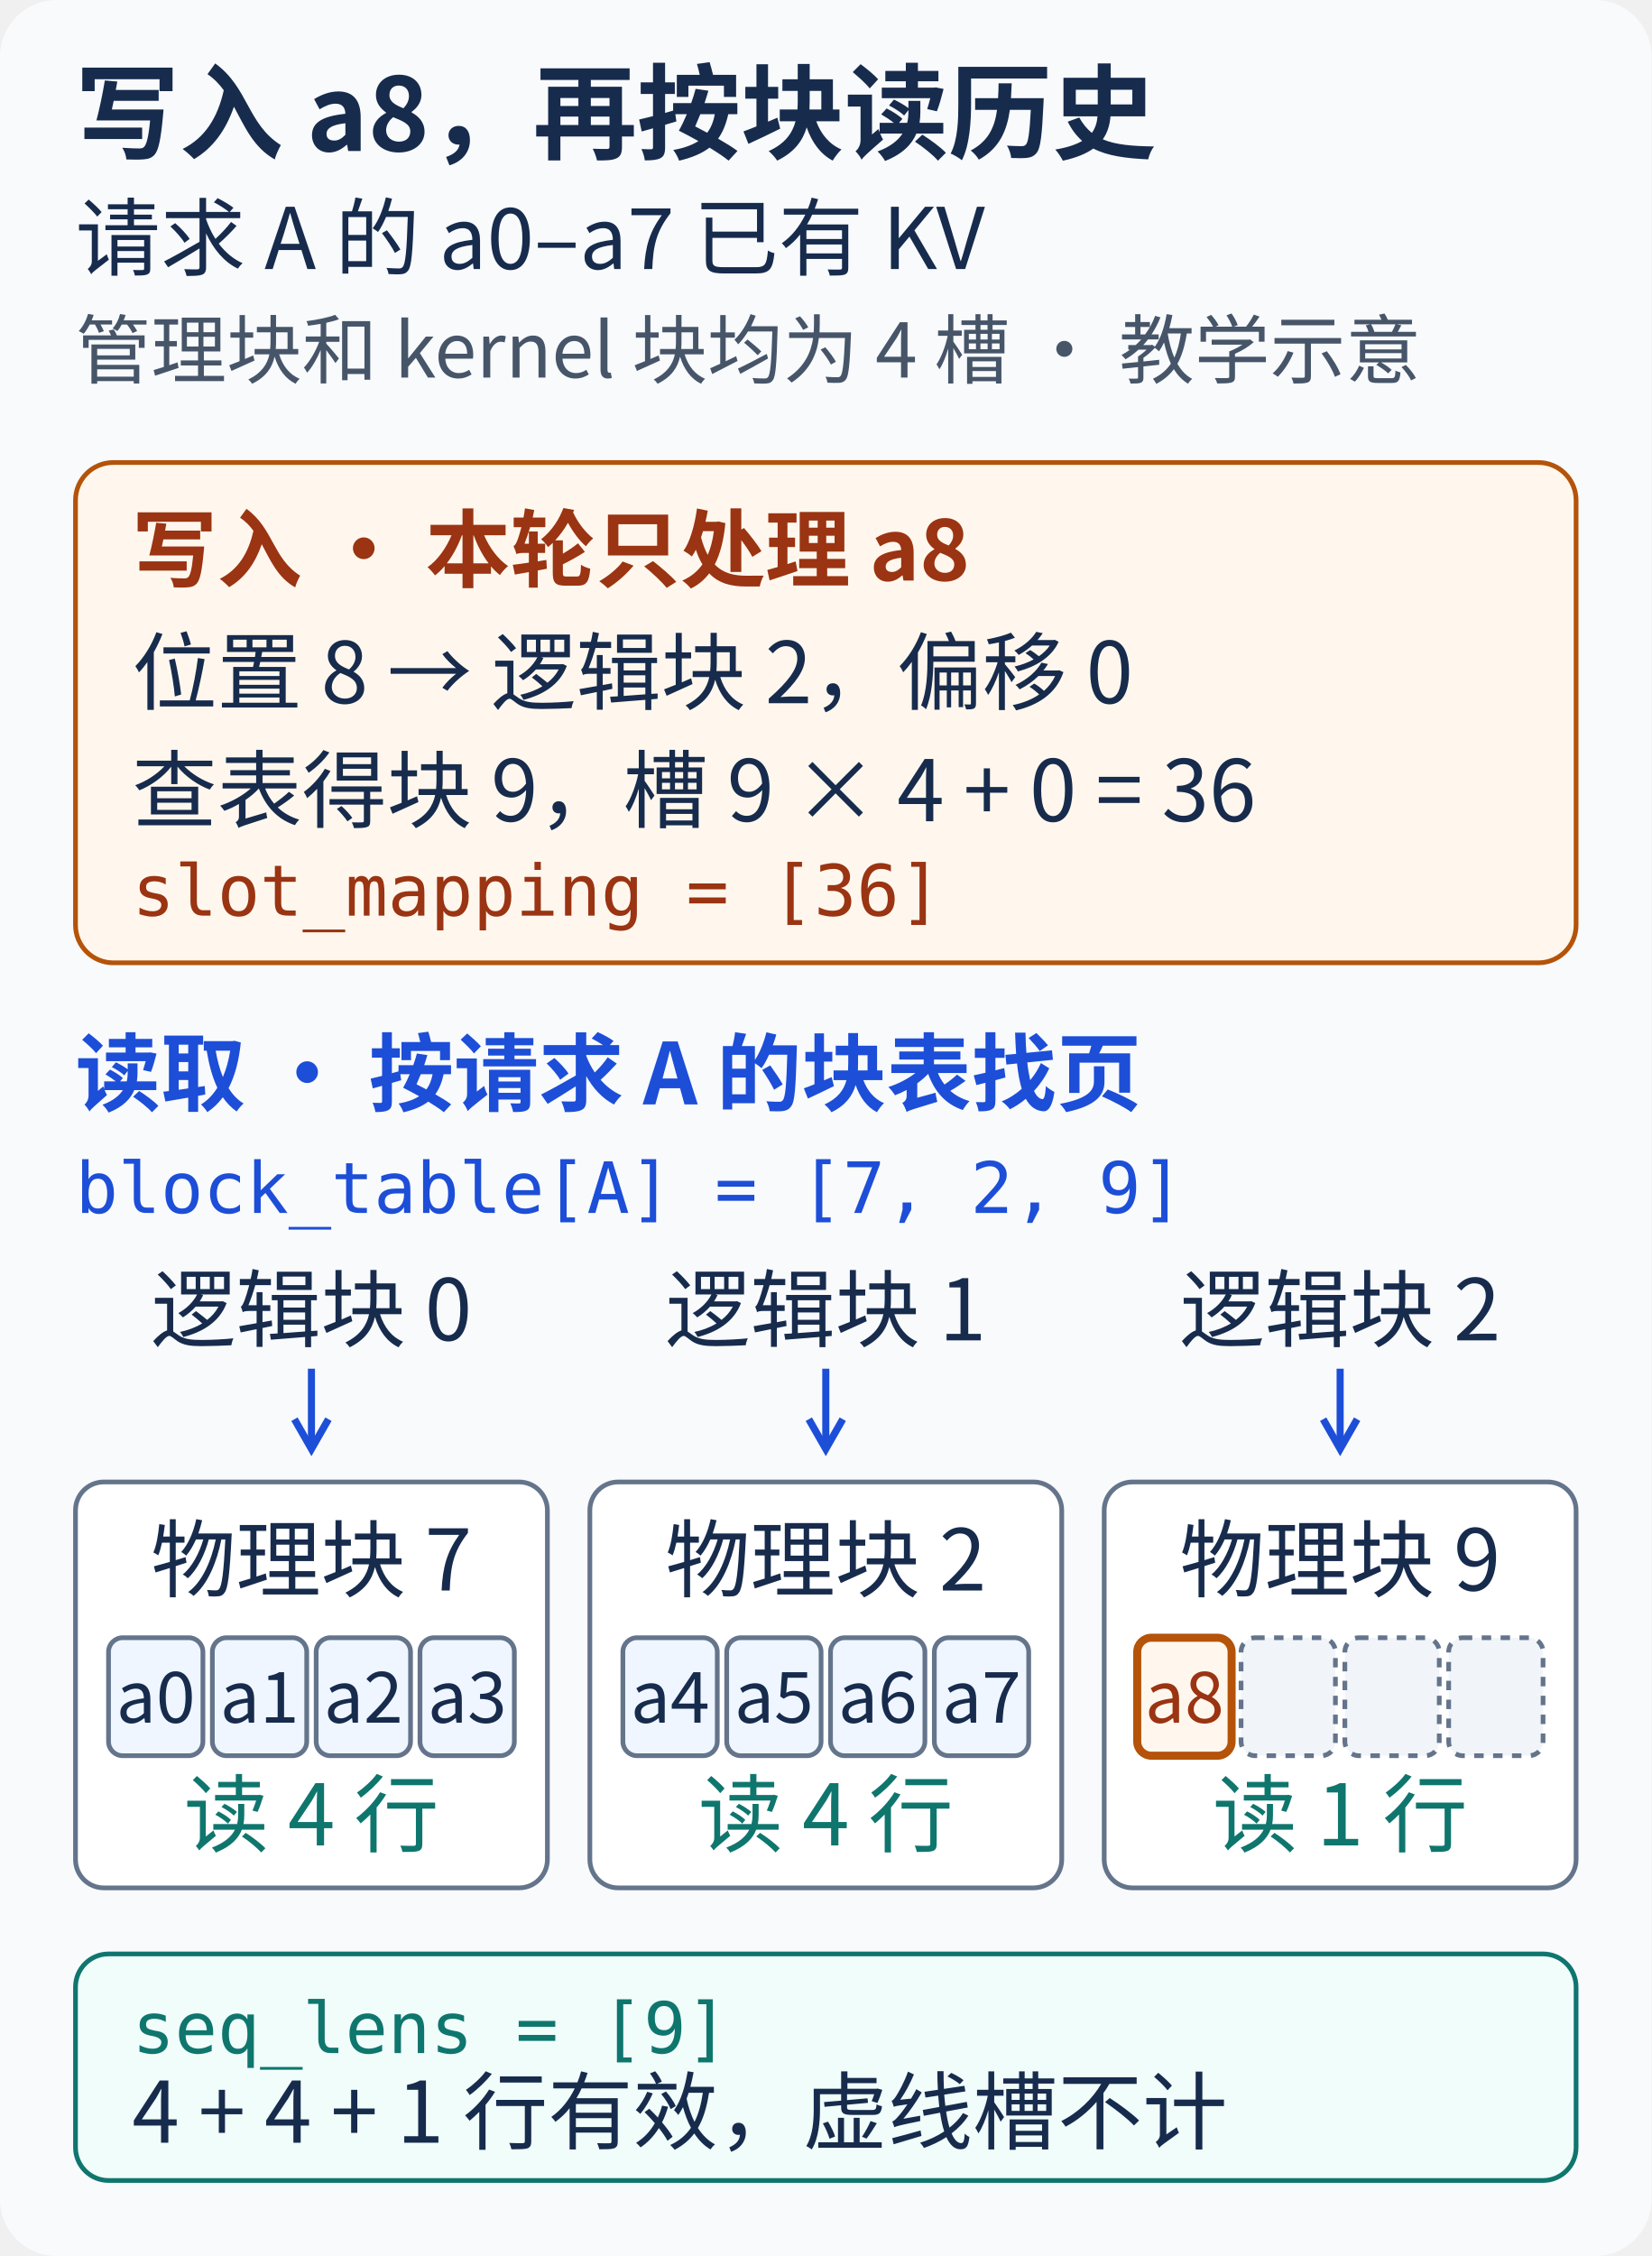
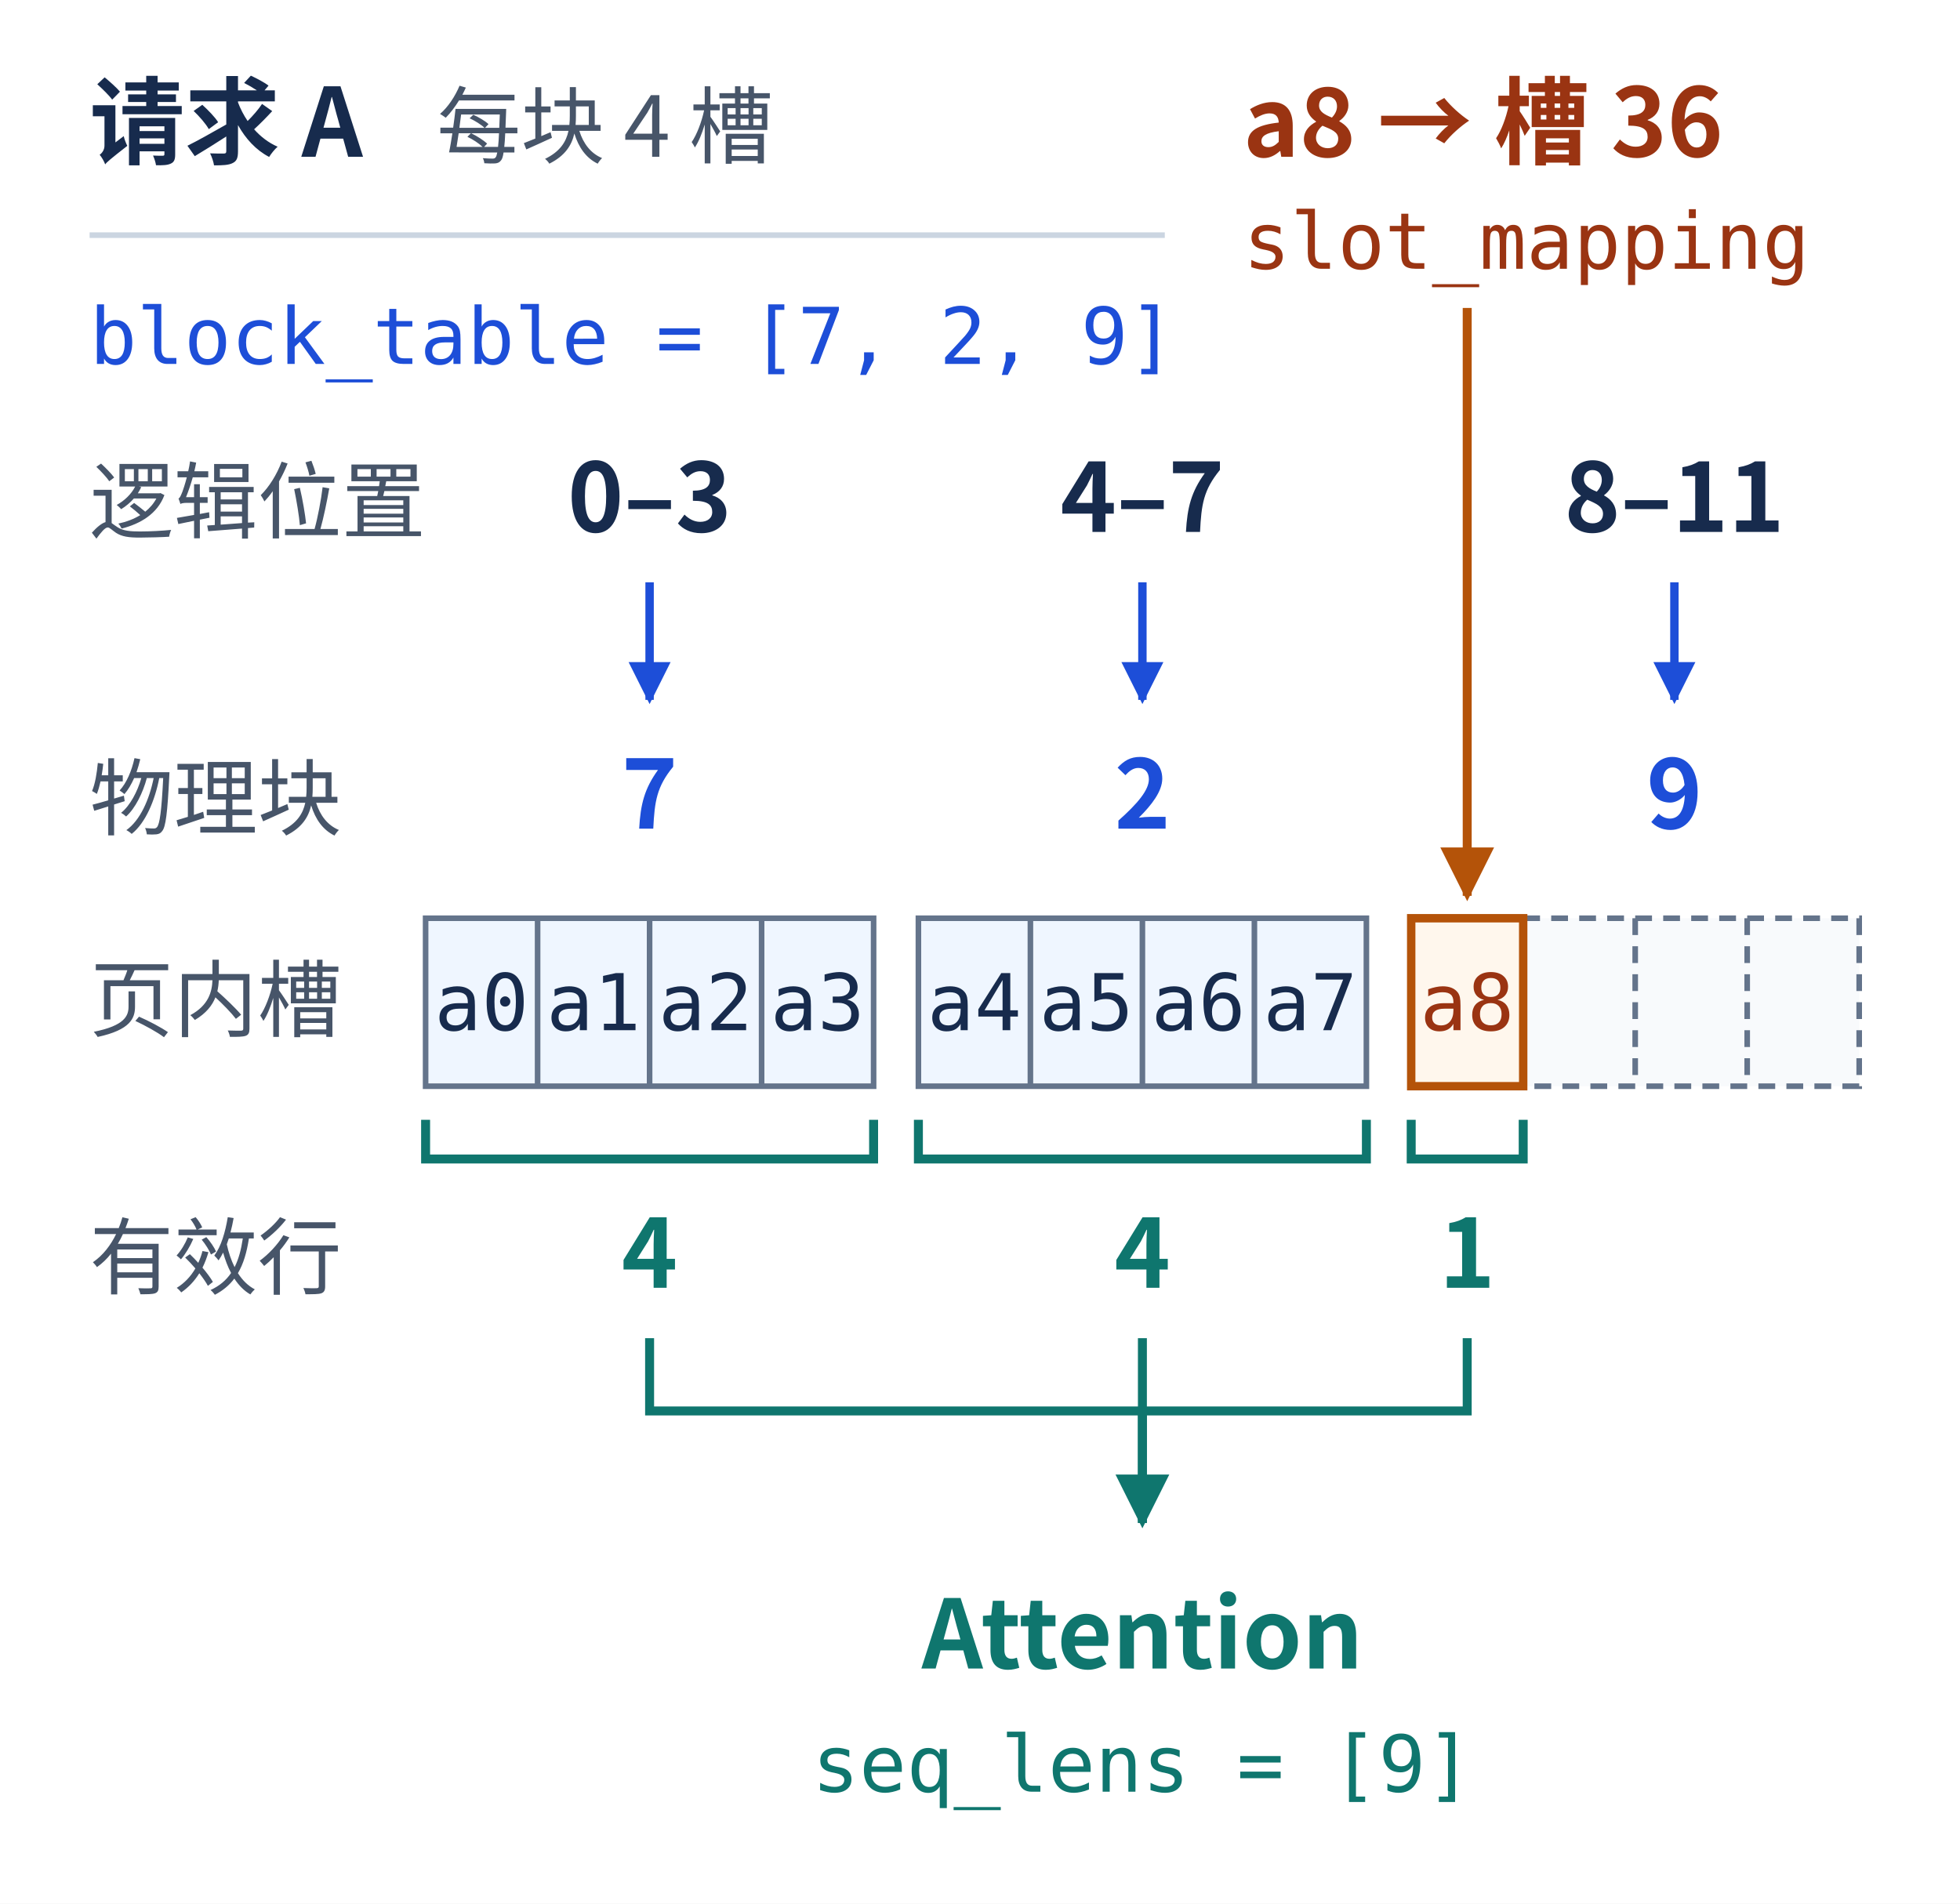
- <svg xmlns="http://www.w3.org/2000/svg" width="350" height="478" viewBox="0 0 350 478" role="img" aria-labelledby="title desc">
+ <svg xmlns="http://www.w3.org/2000/svg" width="350" height="340" viewBox="0 0 350 340" role="img" aria-labelledby="title desc">
  <defs>
    <style>
      text{font-family:-apple-system,BlinkMacSystemFont,"PingFang SC","Microsoft YaHei","Noto Sans CJK SC",sans-serif;fill:#172b4d}
-       .title{font-size:22px;font-weight:700}
-       .heading{font-size:18px;font-weight:700}
-       .body{font-size:18px}
-       .detail{font-size:16px;fill:#475569}
-       .mono{font-family:ui-monospace,SFMono-Regular,Consolas,monospace;font-size:15px}
+       .label{font-size:17px;font-weight:650}
+       .minor{font-size:15px;fill:#475569}
+       .field,.field text{font-family:ui-monospace,SFMono-Regular,Consolas,monospace;font-size:14px}
      .center{text-anchor:middle}
      .blue{fill:#1d4ed8}
      .orange{fill:#9a3412}
      .teal{fill:#0f766e}
-       .token{fill:#eff6ff;stroke:#64748b}
-       .empty{fill:#f1f5f9;stroke:#64748b;stroke-dasharray:2 2}
+       .page{fill:#eff6ff;stroke:#64748b}
+       .mapping{fill:none;stroke:#1d4ed8;stroke-width:1.5;marker-end:url(#map-arrow)}
+       .gather{fill:none;stroke:#0f766e;stroke-width:1.6}
    </style>
-     <marker id="arrow" viewBox="0 0 10 10" refX="8" refY="5" markerWidth="6" markerHeight="6" orient="auto">
-       <path d="M1 1L8 5L1 9" fill="none" stroke="#1d4ed8" stroke-width="1.7" />
+     <marker id="map-arrow" viewBox="0 0 10 10" refX="9" refY="5" markerWidth="5" markerHeight="5" orient="auto">
+       <path d="M0 0L10 5L0 10Z" fill="#1d4ed8" />
+     </marker>
+     <marker id="write-arrow" viewBox="0 0 10 10" refX="9" refY="5" markerWidth="6" markerHeight="6" orient="auto">
+       <path d="M0 0L10 5L0 10Z" fill="#b45309" />
+     </marker>
+     <marker id="read-arrow" viewBox="0 0 10 10" refX="9" refY="5" markerWidth="6" markerHeight="6" orient="auto">
+       <path d="M0 0L10 5L0 10Z" fill="#0f766e" />
    </marker>
  </defs>
-   <rect width="350" height="478" rx="12" fill="#f8fafc" />
-   <text x="16" y="32" class="title">写入 a8，再按块读历史</text>
-   <text x="16" y="57" class="body">请求 A 的 a0–a7 已有 KV</text>
-   <text x="16" y="80" class="detail">管理块和 kernel 块均为 4 槽 · 教学示意</text>
-   <rect x="16" y="98" width="318" height="106" rx="8" fill="#fff7ed" stroke="#b45309" />
-   <text x="28" y="123" class="heading orange">写入 · 本轮只处理 a8</text>
-   <text x="28" y="149" class="body">位置 8 → 逻辑块 2，偏移 0</text>
-   <text x="28" y="174" class="body">查表得块 9，槽 9 × 4 + 0 = 36</text>
-   <text x="28" y="194" class="mono orange">slot_mapping = [36]</text>
-   <text x="16" y="234" class="heading blue">读取 · 按请求 A 的块表找页</text>
-   <text x="16" y="257" class="mono blue">block_table[A] = [7, 2, 9]</text>
-   <g class="body center">
-     <text x="66" y="284">逻辑块 0</text>
-     <text x="175" y="284">逻辑块 1</text>
-     <text x="284" y="284">逻辑块 2</text>
+   <rect width="350" height="340" fill="#fff" />
+   <text x="16" y="28" class="label">请求 A</text>
+   <text x="78" y="28" class="minor">每块 4 槽</text>
+   <path d="M16 42H208" fill="none" stroke="#cbd5e1" />
+   <text x="16" y="65" class="field blue">block_table = [7, 2, 9]</text>
+   <text x="222" y="28" class="label orange">a8 → 槽 36</text>
+   <text x="222" y="48" class="field orange">slot_mapping</text>
+   <path d="M262 55V160" fill="none" stroke="#b45309" stroke-width="1.6" marker-end="url(#write-arrow)" />
+   <text x="16" y="95" class="minor">逻辑位置</text>
+   <g class="label center">
+     <text x="116" y="95">0–3</text>
+     <text x="204" y="95">4–7</text>
+     <text x="299" y="95">8–11</text>
  </g>
-   <g fill="none" stroke="#1d4ed8" stroke-width="1.5" marker-end="url(#arrow)">
-     <path d="M66 290V307" />
-     <path d="M175 290V307" />
-     <path d="M284 290V307" />
+   <path d="M116 104V125" class="mapping" />
+   <path d="M204 104V125" class="mapping" />
+   <path d="M299 104V125" class="mapping" />
+   <text x="16" y="148" class="minor">物理块</text>
+   <g class="label center blue">
+     <text x="116" y="148" class="blue">7</text>
+     <text x="204" y="148" class="blue">2</text>
+     <text x="299" y="148" class="blue">9</text>
  </g>
-   <g fill="#fff" stroke="#64748b">
-     <rect x="16" y="314" width="100" height="86" rx="6" />
-     <rect x="125" y="314" width="100" height="86" rx="6" />
-     <rect x="234" y="314" width="100" height="86" rx="6" />
+   <text x="16" y="184" class="minor">页内槽</text>
+   <rect x="76" y="164" width="80" height="30" class="page" />
+   <rect x="164" y="164" width="80" height="30" class="page" />
+   <path d="M96 164V194M116 164V194M136 164V194M184 164V194M204 164V194M224 164V194" fill="none" stroke="#64748b" />
+   <rect x="272" y="164" width="60" height="30" fill="#f8fafc" stroke="#64748b" stroke-dasharray="3 2" />
+   <path d="M292 164V194M312 164V194" fill="none" stroke="#64748b" stroke-dasharray="3 2" />
+   <rect x="252" y="164" width="20" height="30" fill="#fff7ed" stroke="#b45309" stroke-width="1.5" />
+   <g class="field center">
+     <text x="86" y="184">a0</text>
+     <text x="106" y="184">a1</text>
+     <text x="126" y="184">a2</text>
+     <text x="146" y="184">a3</text>
+     <text x="174" y="184">a4</text>
+     <text x="194" y="184">a5</text>
+     <text x="214" y="184">a6</text>
+     <text x="234" y="184">a7</text>
+     <text x="262" y="184" class="orange">a8</text>
  </g>
-   <g class="body center">
-     <text x="66" y="337">物理块 7</text>
-     <text x="175" y="337">物理块 2</text>
-     <text x="284" y="337">物理块 9</text>
+   <text x="16" y="230" class="minor">有效行</text>
+   <path d="M76 200V207H156V200M164 200V207H244V200M252 200V207H272V200" class="gather" />
+   <g class="label center">
+     <text x="116" y="230" class="teal">4</text>
+     <text x="204" y="230" class="teal">4</text>
+     <text x="262" y="230" class="teal">1</text>
  </g>
-   <g>
-     <rect x="23" y="347" width="20" height="25" rx="3" class="token" />
-     <rect x="45" y="347" width="20" height="25" rx="3" class="token" />
-     <rect x="67" y="347" width="20" height="25" rx="3" class="token" />
-     <rect x="89" y="347" width="20" height="25" rx="3" class="token" />
-     <rect x="132" y="347" width="20" height="25" rx="3" class="token" />
-     <rect x="154" y="347" width="20" height="25" rx="3" class="token" />
-     <rect x="176" y="347" width="20" height="25" rx="3" class="token" />
-     <rect x="198" y="347" width="20" height="25" rx="3" class="token" />
-     <rect x="241" y="347" width="20" height="25" rx="3" fill="#fff7ed" stroke="#b45309" stroke-width="1.7" />
-     <rect x="263" y="347" width="20" height="25" rx="3" class="empty" />
-     <rect x="285" y="347" width="20" height="25" rx="3" class="empty" />
-     <rect x="307" y="347" width="20" height="25" rx="3" class="empty" />
-   </g>
-   <g class="mono center">
-     <text x="33" y="365">a0</text>
-     <text x="55" y="365">a1</text>
-     <text x="77" y="365">a2</text>
-     <text x="99" y="365">a3</text>
-     <text x="142" y="365">a4</text>
-     <text x="164" y="365">a5</text>
-     <text x="186" y="365">a6</text>
-     <text x="208" y="365">a7</text>
-     <text x="251" y="365" class="orange">a8</text>
-   </g>
-   <g class="body center">
-     <text x="66" y="391" class="teal">读 4 行</text>
-     <text x="175" y="391" class="teal">读 4 行</text>
-     <text x="284" y="391" class="teal">读 1 行</text>
-   </g>
-   <rect x="16" y="414" width="318" height="48" rx="7" fill="#f0fdfa" stroke="#0f766e" />
-   <text x="28" y="435" class="mono teal">seq_lens = [9]</text>
-   <text x="28" y="454" class="body">4 + 4 + 1 行有效，虚线槽不计</text>
+   <path d="M116 239V252H262V239M204 239V272" class="gather" />
+   <path d="M204 252V272" class="gather" marker-end="url(#read-arrow)" />
+   <text x="204" y="298" class="label teal center">Attention</text>
+   <text x="204" y="320" class="field teal center">seq_lens = [9]</text>
</svg>
